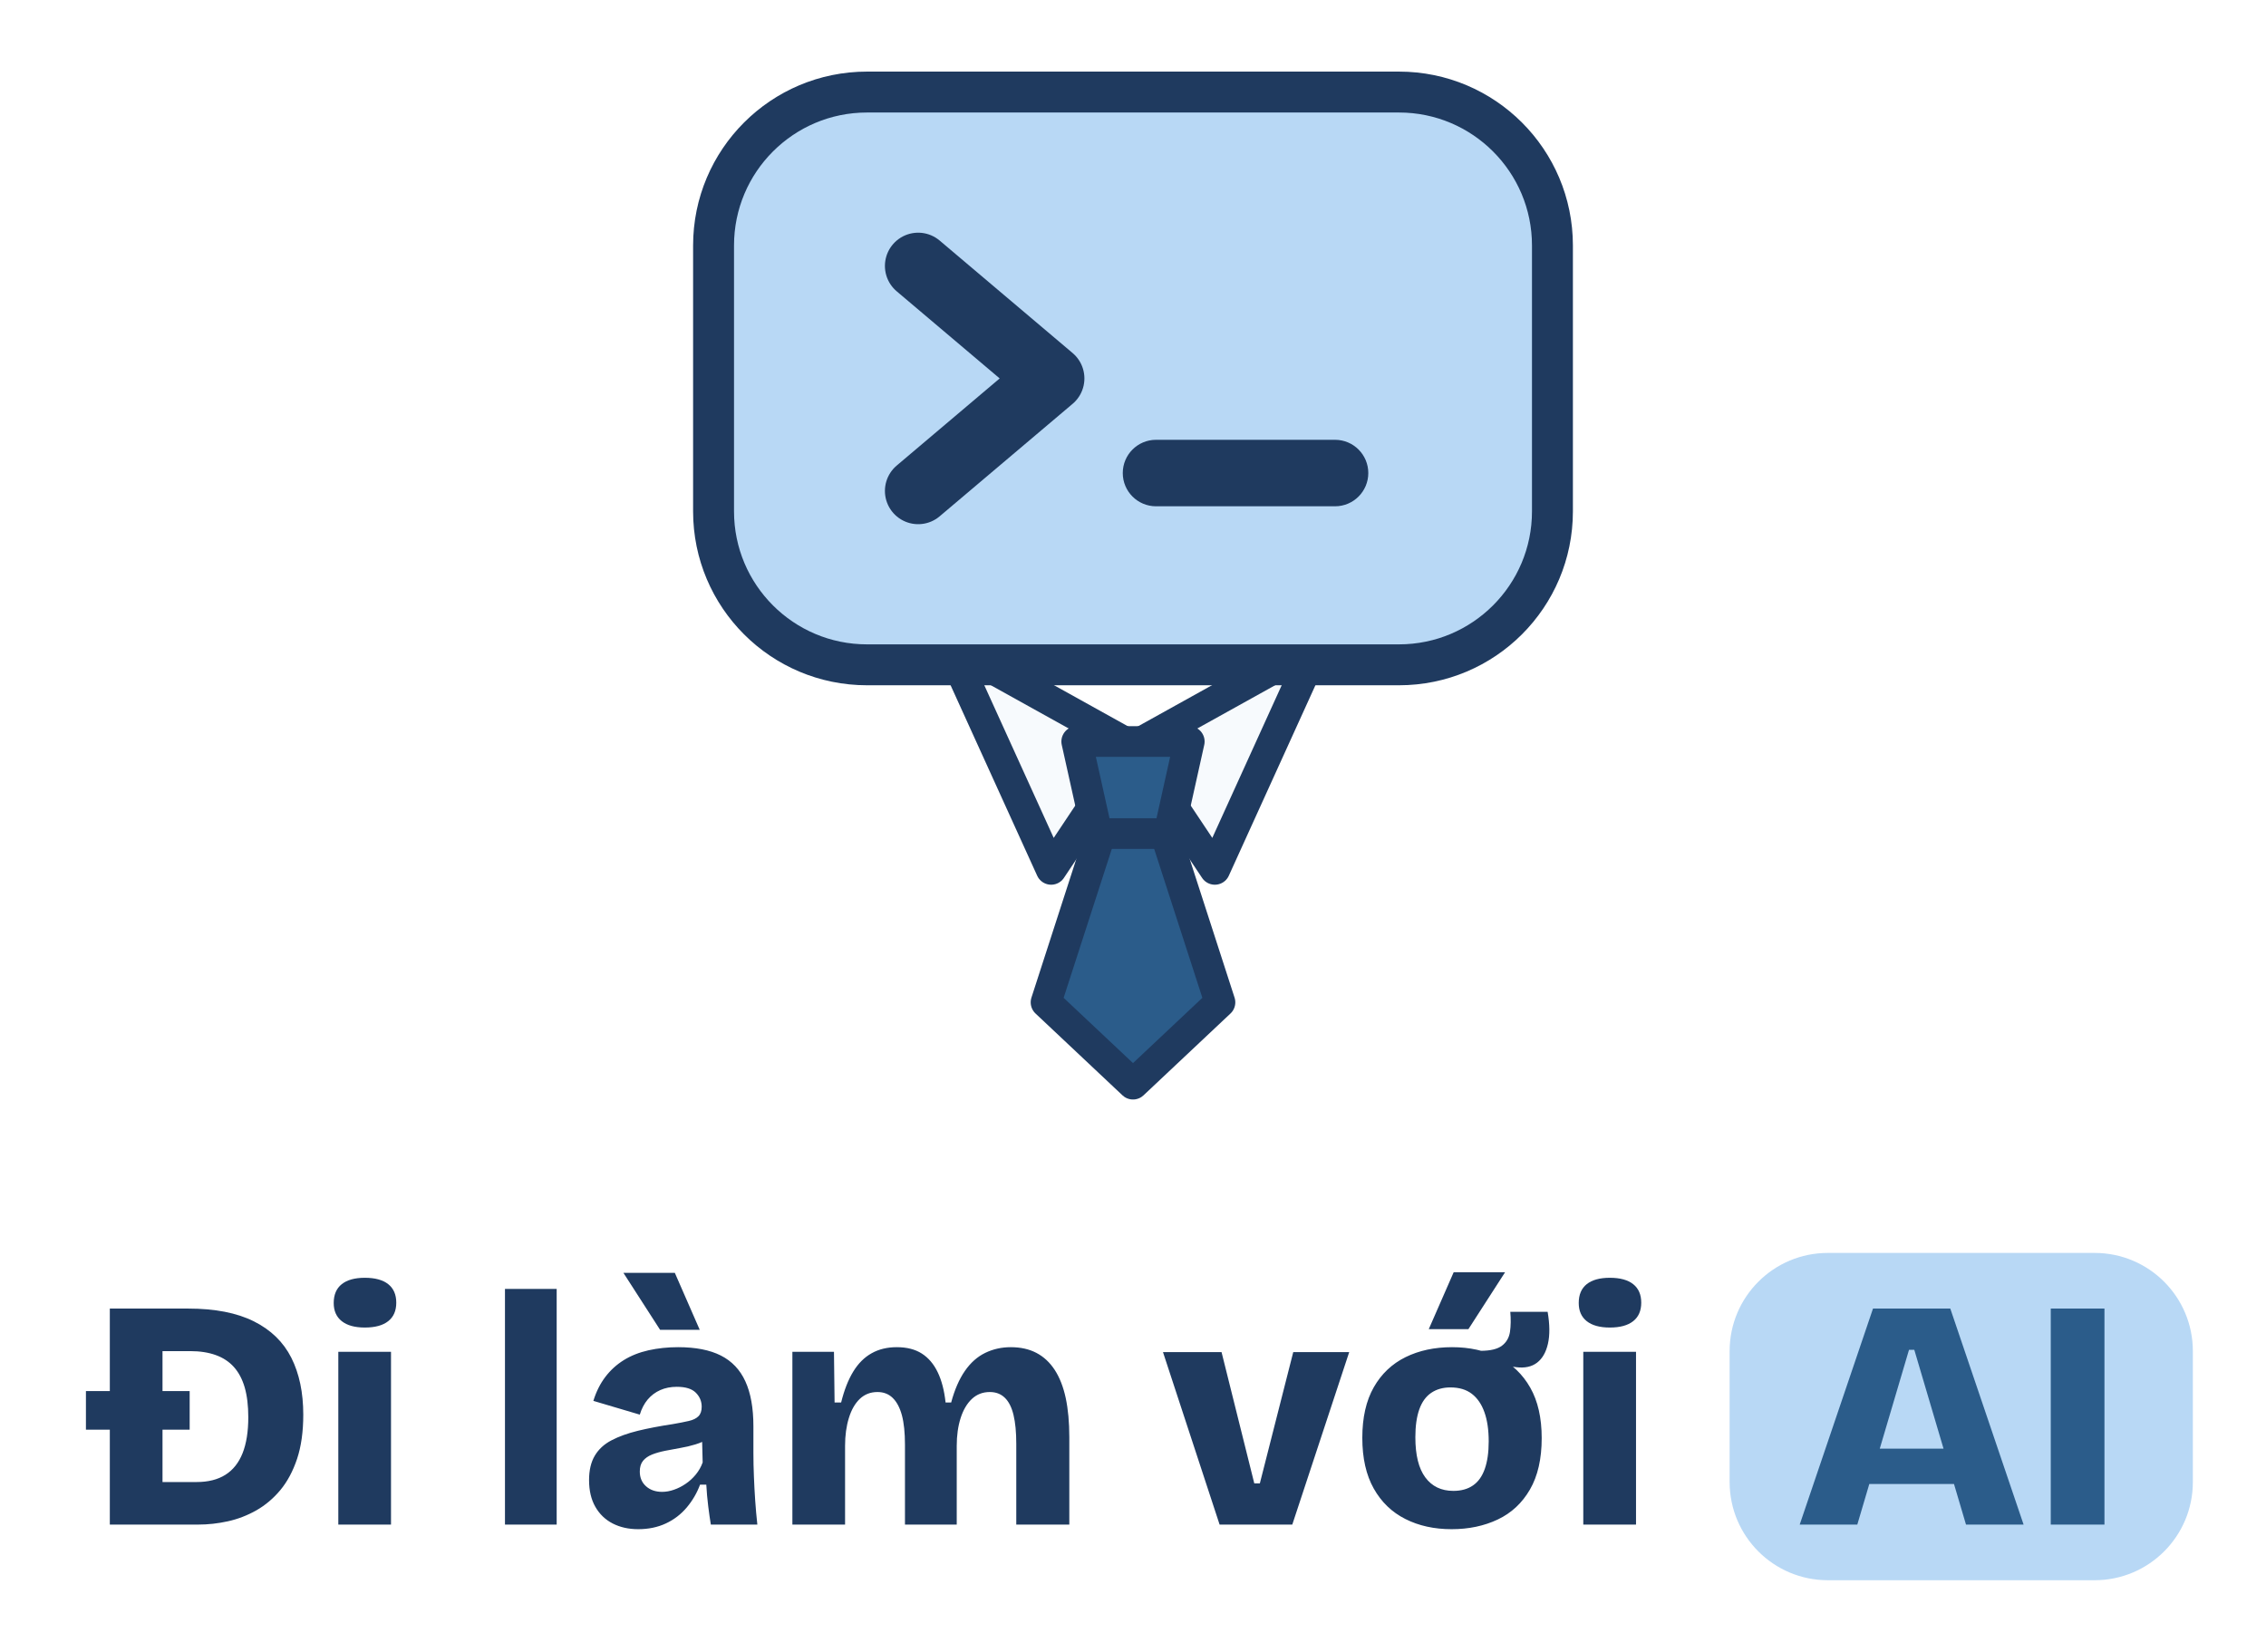
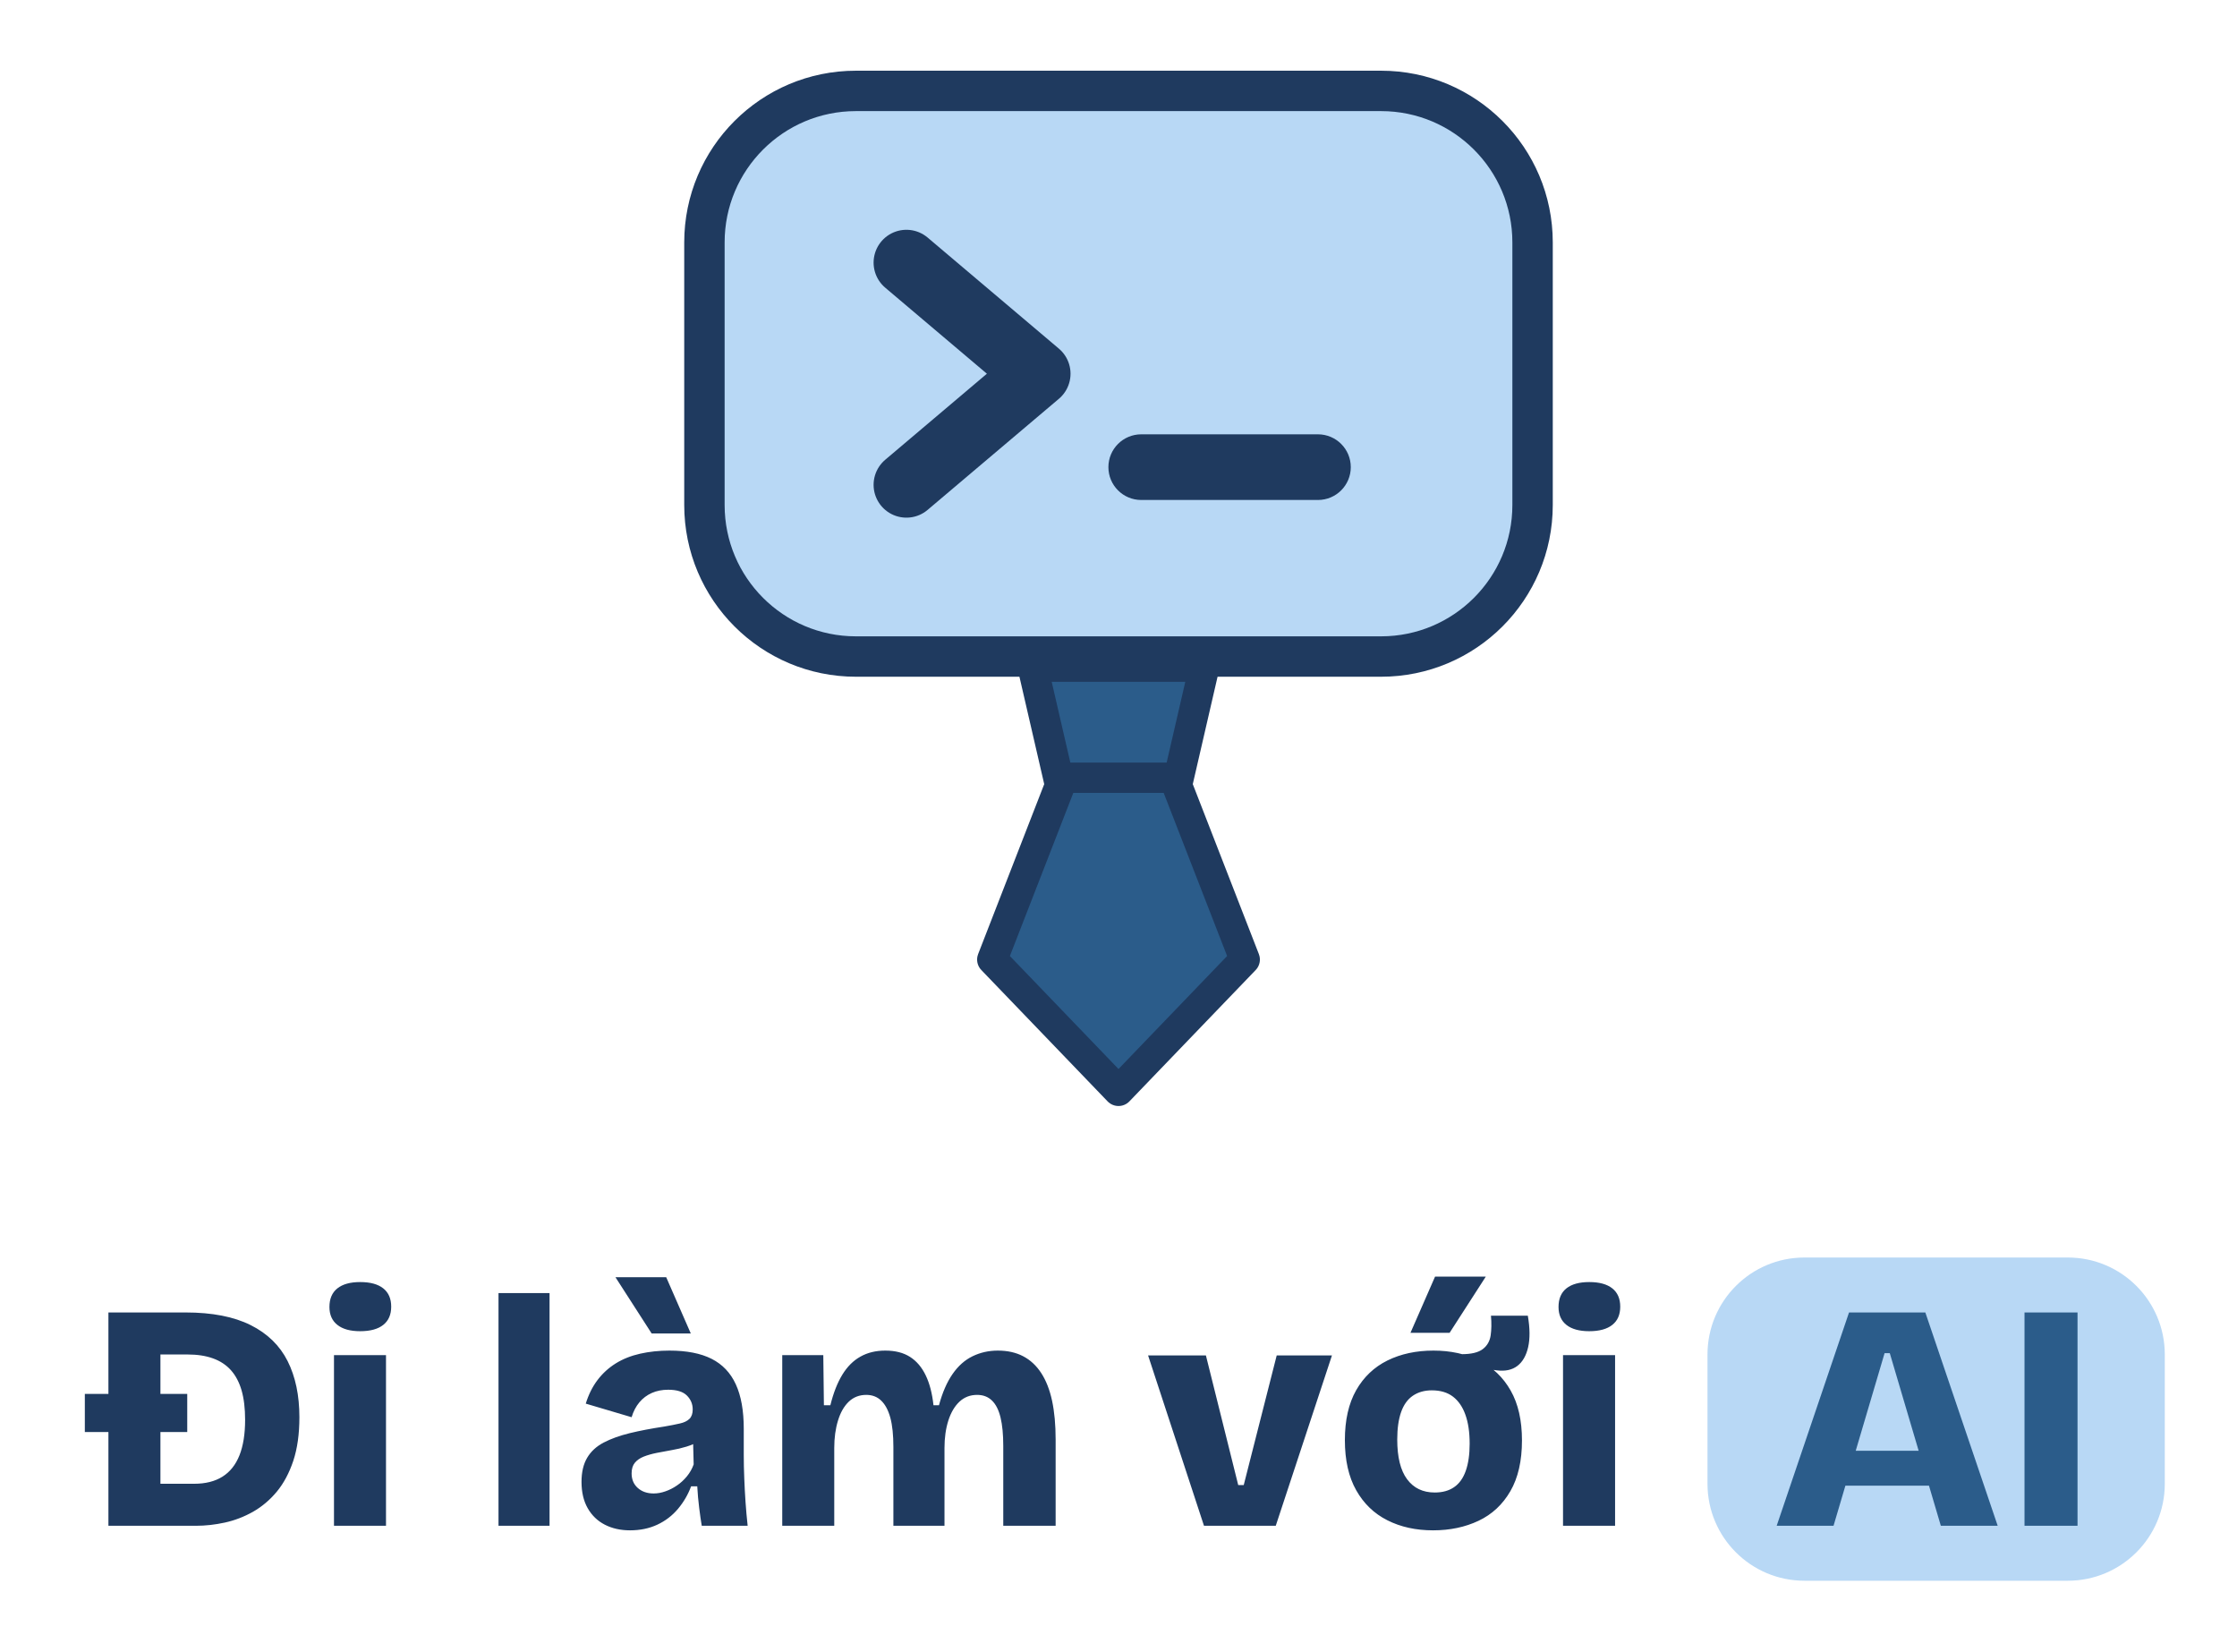
- <svg xmlns="http://www.w3.org/2000/svg" viewBox="0 0 443 323" width="443" height="323">
+ <svg xmlns="http://www.w3.org/2000/svg" viewBox="0 0 443 327" width="443" height="327">
  <g transform="translate(0 0)">
    <g transform="translate(121.5 0)">
      <g>
-         <path d="M64 126 L100 146 L84 170 Z" fill="#F7FAFD" stroke="#1F3A5F" stroke-width="6" stroke-linejoin="round" />
-         <path d="M136 126 L100 146 L116 170 Z" fill="#F7FAFD" stroke="#1F3A5F" stroke-width="6" stroke-linejoin="round" />
-         <path d="M94 162 L106 162 L117 196 L100 212 L83 196 Z" fill="#2B5C8A" stroke="#1F3A5F" stroke-width="6" stroke-linejoin="round" />
-         <path d="M89 145 L111 145 L107 163 L93 163 Z" fill="#2B5C8A" stroke="#1F3A5F" stroke-width="6" stroke-linejoin="round" />
+         <path d="M83 132 L117 132 L111 158 L89 158 Z" fill="#2B5C8A" stroke="#1F3A5F" stroke-width="6" stroke-linejoin="round" />
+         <path d="M89 154 L111 154 L125 190 L100 216 L75 190 Z" fill="#2B5C8A" stroke="#1F3A5F" stroke-width="6" stroke-linejoin="round" />
        <rect x="18" y="18" width="164" height="112" rx="30" fill="#B8D8F5" stroke="#1F3A5F" stroke-width="8" />
        <path d="M58 52 L84 74 L58 96" fill="none" stroke="#1F3A5F" stroke-width="13" stroke-linecap="round" stroke-linejoin="round" />
        <rect x="98" y="86" width="48" height="13" rx="6.5" fill="#1F3A5F" />
      </g>
    </g>
-     <path d="M16.80 279.56L16.80 272.01L37.08 272.01L37.08 279.56L16.80 279.56ZM38.75 298.12L26.27 298.12L26.27 289.80L38.43 289.80Q41.82 289.80 44.06 288.39Q46.30 286.98 47.42 284.17Q48.54 281.35 48.54 277.13L48.54 277.13Q48.54 273.74 47.84 271.30Q47.13 268.87 45.72 267.30Q44.32 265.74 42.17 264.97Q40.03 264.20 37.15 264.20L37.15 264.20L26.27 264.20L26.27 255.88L36.76 255.88Q44.64 255.88 49.63 258.38Q54.62 260.87 56.96 265.51Q59.29 270.15 59.29 276.62L59.29 276.62Q59.29 281.61 58.08 285.26Q56.86 288.90 54.81 291.37Q52.76 293.83 50.11 295.34Q47.45 296.84 44.54 297.48Q41.63 298.12 38.75 298.12L38.75 298.12ZM31.77 298.12L21.47 298.12L21.47 255.88L31.77 255.88L31.77 298.12ZM76.44 298.12L66.14 298.12L66.14 264.33L76.44 264.33L76.44 298.12ZM71.32 259.59L71.32 259.59Q68.38 259.59 66.81 258.34Q65.24 257.10 65.24 254.79L65.24 254.79Q65.24 252.36 66.81 251.11Q68.38 249.86 71.32 249.86L71.32 249.86Q74.33 249.86 75.90 251.11Q77.47 252.36 77.47 254.73L77.47 254.73Q77.47 257.10 75.90 258.34Q74.33 259.59 71.32 259.59ZM108.83 298.12L98.72 298.12L98.72 252.04L108.83 252.04L108.83 298.12ZM124.76 299.02L124.76 299.02Q121.95 299.02 119.77 297.90Q117.60 296.78 116.38 294.63Q115.16 292.49 115.16 289.42L115.16 289.42Q115.16 286.54 116.28 284.65Q117.40 282.76 119.55 281.64Q121.69 280.52 124.70 279.78Q127.71 279.05 131.55 278.47L131.55 278.47Q133.40 278.15 134.65 277.86Q135.90 277.58 136.54 276.94Q137.18 276.30 137.18 275.08L137.18 275.08Q137.18 273.48 136.03 272.33Q134.88 271.18 132.32 271.18L132.32 271.18Q130.52 271.18 129.08 271.82Q127.64 272.46 126.62 273.67Q125.60 274.89 125.08 276.62L125.08 276.62L116.00 273.93Q116.83 271.24 118.33 269.26Q119.84 267.27 121.95 265.96Q124.06 264.65 126.78 264.04Q129.50 263.43 132.57 263.43L132.57 263.43Q137.69 263.43 140.92 265.06Q144.16 266.70 145.72 270.12Q147.29 273.54 147.29 278.92L147.29 278.92L147.29 284.10Q147.29 286.41 147.39 288.74Q147.48 291.08 147.64 293.42Q147.80 295.75 148.06 298.12L148.06 298.12L138.97 298.12Q138.72 296.65 138.46 294.57Q138.20 292.49 138.08 290.31L138.08 290.31L136.86 290.31Q135.96 292.74 134.27 294.76Q132.57 296.78 130.17 297.90Q127.77 299.02 124.76 299.02ZM129.44 291.72L129.44 291.72Q130.59 291.72 131.77 291.30Q132.96 290.89 134.04 290.15Q135.13 289.42 136.03 288.33Q136.92 287.24 137.37 285.96L137.37 285.96L137.24 280.90L138.65 281.22Q137.44 281.99 135.96 282.44Q134.49 282.89 132.99 283.14Q131.48 283.40 130.04 283.69Q128.60 283.98 127.48 284.42Q126.36 284.87 125.72 285.64Q125.08 286.41 125.08 287.75L125.08 287.75Q125.08 289.54 126.30 290.63Q127.52 291.72 129.44 291.72ZM136.80 260.04L129.05 260.04L121.88 248.90L131.93 248.90L136.80 260.04ZM165.21 298.12L154.91 298.12L154.91 276.30L154.91 264.33L163.04 264.33L163.16 274.25L164.44 274.25Q165.34 270.60 166.81 268.20Q168.28 265.80 170.40 264.62Q172.51 263.43 175.32 263.43L175.32 263.43Q178.27 263.43 180.22 264.68Q182.17 265.93 183.32 268.33Q184.48 270.73 184.86 274.25L184.86 274.25L185.95 274.25Q186.97 270.47 188.64 268.07Q190.30 265.67 192.60 264.55Q194.91 263.43 197.60 263.43L197.60 263.43Q200.48 263.43 202.62 264.55Q204.76 265.67 206.20 267.88Q207.64 270.09 208.35 273.38Q209.05 276.68 209.05 281.03L209.05 281.03L209.05 298.12L198.68 298.12L198.68 282.31Q198.68 278.92 198.14 276.68Q197.60 274.44 196.44 273.32Q195.29 272.20 193.50 272.20L193.50 272.20Q191.45 272.20 190.01 273.54Q188.57 274.89 187.80 277.29Q187.04 279.69 187.04 282.70L187.04 282.70L187.04 298.12L176.92 298.12L176.92 282.50Q176.92 278.98 176.32 276.74Q175.71 274.50 174.52 273.35Q173.34 272.20 171.55 272.20L171.55 272.20Q169.50 272.20 168.09 273.54Q166.68 274.89 165.95 277.29Q165.21 279.69 165.21 282.70L165.21 282.70L165.21 298.12ZM252.64 298.12L238.43 298.12L227.36 264.39L238.81 264.39L245.21 290.06L246.30 290.06L252.83 264.39L263.77 264.39L252.64 298.12ZM296.41 267.34L296.41 267.34L289.44 266.38L289.44 264.14Q292.32 264.14 293.63 263.14Q294.94 262.15 295.20 260.42Q295.45 258.70 295.26 256.52L295.26 256.52L302.56 256.52Q303.20 260.23 302.62 262.76Q302.04 265.29 300.48 266.47Q298.91 267.66 296.41 267.34ZM283.80 299.02L283.80 299.02Q278.68 299.02 274.75 297.03Q270.81 295.05 268.57 291.08Q266.33 287.11 266.33 281.16L266.33 281.16Q266.33 275.21 268.57 271.27Q270.81 267.34 274.78 265.38Q278.75 263.43 283.87 263.43L283.87 263.43Q288.99 263.43 292.96 265.42Q296.92 267.40 299.16 271.34Q301.40 275.27 301.40 281.22L301.40 281.22Q301.40 287.30 299.10 291.27Q296.80 295.24 292.80 297.13Q288.80 299.02 283.80 299.02ZM284.12 291.53L284.12 291.53Q286.43 291.53 287.96 290.47Q289.50 289.42 290.27 287.24Q291.04 285.06 291.04 281.86L291.04 281.86Q291.04 278.47 290.20 276.14Q289.37 273.80 287.74 272.55Q286.11 271.30 283.55 271.30L283.55 271.30Q281.37 271.30 279.80 272.36Q278.24 273.42 277.47 275.59Q276.70 277.77 276.70 281.03L276.70 281.03Q276.70 286.28 278.65 288.90Q280.60 291.53 284.12 291.53ZM294.24 248.78L287.07 259.91L279.32 259.91L284.19 248.78L294.24 248.78ZM319.84 298.12L309.53 298.12L309.53 264.33L319.84 264.33L319.84 298.12ZM314.72 259.59L314.72 259.59Q311.77 259.59 310.20 258.34Q308.64 257.10 308.64 254.79L308.64 254.79Q308.64 252.36 310.20 251.11Q311.77 249.86 314.72 249.86L314.72 249.86Q317.72 249.86 319.29 251.11Q320.86 252.36 320.86 254.73L320.86 254.73Q320.86 257.10 319.29 258.34Q317.72 259.59 314.72 259.59Z" fill="#1F3A5F" />
-     <rect x="338.14" y="245" width="90.56" height="64" rx="19.2" fill="#B8D8F5" />
-     <path d="M363.10 298.12L351.84 298.12L366.17 255.88L381.28 255.88L395.61 298.12L384.35 298.12L374.24 263.94L373.21 263.94L363.10 298.12ZM388.64 290.18L360.35 290.18L360.35 283.27L388.64 283.27L388.64 290.18ZM411.42 298.12L400.92 298.12L400.92 255.88L411.42 255.88L411.42 298.12Z" fill="#2B5C8A" />
+     <path d="M16.80 283.56L16.80 276.01L37.08 276.01L37.08 283.56L16.80 283.56ZM38.75 302.12L26.27 302.12L26.27 293.80L38.43 293.80Q41.82 293.80 44.06 292.39Q46.30 290.98 47.42 288.17Q48.54 285.35 48.54 281.13L48.54 281.13Q48.54 277.74 47.84 275.30Q47.13 272.87 45.72 271.30Q44.32 269.74 42.17 268.97Q40.03 268.20 37.15 268.20L37.15 268.20L26.27 268.20L26.27 259.88L36.76 259.88Q44.64 259.88 49.63 262.38Q54.62 264.87 56.96 269.51Q59.29 274.15 59.29 280.62L59.29 280.62Q59.29 285.61 58.08 289.26Q56.86 292.90 54.81 295.37Q52.76 297.83 50.11 299.34Q47.45 300.84 44.54 301.48Q41.63 302.12 38.75 302.12L38.75 302.12ZM31.77 302.12L21.47 302.12L21.47 259.88L31.77 259.88L31.77 302.12ZM76.44 302.12L66.14 302.12L66.14 268.33L76.44 268.33L76.44 302.12ZM71.32 263.59L71.32 263.59Q68.38 263.59 66.81 262.34Q65.24 261.10 65.24 258.79L65.24 258.79Q65.24 256.36 66.81 255.11Q68.38 253.86 71.32 253.86L71.32 253.86Q74.33 253.86 75.90 255.11Q77.47 256.36 77.47 258.73L77.47 258.73Q77.47 261.10 75.90 262.34Q74.33 263.59 71.32 263.59ZM108.83 302.12L98.72 302.12L98.72 256.04L108.83 256.04L108.83 302.12ZM124.76 303.02L124.76 303.02Q121.95 303.02 119.77 301.90Q117.60 300.78 116.38 298.63Q115.16 296.49 115.16 293.42L115.16 293.42Q115.16 290.54 116.28 288.65Q117.40 286.76 119.55 285.64Q121.69 284.52 124.70 283.78Q127.71 283.05 131.55 282.47L131.55 282.47Q133.40 282.15 134.65 281.86Q135.90 281.58 136.54 280.94Q137.18 280.30 137.18 279.08L137.18 279.08Q137.18 277.48 136.03 276.33Q134.88 275.18 132.32 275.18L132.32 275.18Q130.52 275.18 129.08 275.82Q127.64 276.46 126.62 277.67Q125.60 278.89 125.08 280.62L125.08 280.62L116.00 277.93Q116.83 275.24 118.33 273.26Q119.84 271.27 121.95 269.96Q124.06 268.65 126.78 268.04Q129.50 267.43 132.57 267.43L132.57 267.43Q137.69 267.43 140.92 269.06Q144.16 270.70 145.72 274.12Q147.29 277.54 147.29 282.92L147.29 282.92L147.29 288.10Q147.29 290.41 147.39 292.74Q147.48 295.08 147.64 297.42Q147.80 299.75 148.06 302.12L148.06 302.12L138.97 302.12Q138.72 300.65 138.46 298.57Q138.20 296.49 138.08 294.31L138.08 294.31L136.86 294.31Q135.96 296.74 134.27 298.76Q132.57 300.78 130.17 301.90Q127.77 303.02 124.76 303.02ZM129.44 295.72L129.44 295.72Q130.59 295.72 131.77 295.30Q132.96 294.89 134.04 294.15Q135.13 293.42 136.03 292.33Q136.92 291.24 137.37 289.96L137.37 289.96L137.24 284.90L138.65 285.22Q137.44 285.99 135.96 286.44Q134.49 286.89 132.99 287.14Q131.48 287.40 130.04 287.69Q128.60 287.98 127.48 288.42Q126.36 288.87 125.72 289.64Q125.08 290.41 125.08 291.75L125.08 291.75Q125.08 293.54 126.30 294.63Q127.52 295.72 129.44 295.72ZM136.80 264.04L129.05 264.04L121.88 252.90L131.93 252.90L136.80 264.04ZM165.21 302.12L154.91 302.12L154.91 280.30L154.91 268.33L163.04 268.33L163.16 278.25L164.44 278.25Q165.34 274.60 166.81 272.20Q168.28 269.80 170.40 268.62Q172.51 267.43 175.32 267.43L175.32 267.43Q178.27 267.43 180.22 268.68Q182.17 269.93 183.32 272.33Q184.48 274.73 184.86 278.25L184.86 278.25L185.95 278.25Q186.97 274.47 188.64 272.07Q190.30 269.67 192.60 268.55Q194.91 267.43 197.60 267.43L197.60 267.43Q200.48 267.43 202.62 268.55Q204.76 269.67 206.20 271.88Q207.64 274.09 208.35 277.38Q209.05 280.68 209.05 285.03L209.05 285.03L209.05 302.12L198.68 302.12L198.68 286.31Q198.68 282.92 198.14 280.68Q197.60 278.44 196.44 277.32Q195.29 276.20 193.50 276.20L193.50 276.20Q191.45 276.20 190.01 277.54Q188.57 278.89 187.80 281.29Q187.04 283.69 187.04 286.70L187.04 286.70L187.04 302.12L176.92 302.12L176.92 286.50Q176.92 282.98 176.32 280.74Q175.71 278.50 174.52 277.35Q173.34 276.20 171.55 276.20L171.55 276.20Q169.50 276.20 168.09 277.54Q166.68 278.89 165.95 281.29Q165.21 283.69 165.21 286.70L165.21 286.70L165.21 302.12ZM252.64 302.12L238.43 302.12L227.36 268.39L238.81 268.39L245.21 294.06L246.30 294.06L252.83 268.39L263.77 268.39L252.64 302.12ZM296.41 271.34L296.41 271.34L289.44 270.38L289.44 268.14Q292.32 268.14 293.63 267.14Q294.94 266.15 295.20 264.42Q295.45 262.70 295.26 260.52L295.26 260.52L302.56 260.52Q303.20 264.23 302.62 266.76Q302.04 269.29 300.48 270.47Q298.91 271.66 296.41 271.34ZM283.80 303.02L283.80 303.02Q278.68 303.02 274.75 301.03Q270.81 299.05 268.57 295.08Q266.33 291.11 266.33 285.16L266.33 285.16Q266.33 279.21 268.57 275.27Q270.81 271.34 274.78 269.38Q278.75 267.43 283.87 267.43L283.87 267.43Q288.99 267.43 292.96 269.42Q296.92 271.40 299.16 275.34Q301.40 279.27 301.40 285.22L301.40 285.22Q301.40 291.30 299.10 295.27Q296.80 299.24 292.80 301.13Q288.80 303.02 283.80 303.02ZM284.12 295.53L284.12 295.53Q286.43 295.53 287.96 294.47Q289.50 293.42 290.27 291.24Q291.04 289.06 291.04 285.86L291.04 285.86Q291.04 282.47 290.20 280.14Q289.37 277.80 287.74 276.55Q286.11 275.30 283.55 275.30L283.55 275.30Q281.37 275.30 279.80 276.36Q278.24 277.42 277.47 279.59Q276.70 281.77 276.70 285.03L276.70 285.03Q276.70 290.28 278.65 292.90Q280.60 295.53 284.12 295.53ZM294.24 252.78L287.07 263.91L279.32 263.91L284.19 252.78L294.24 252.78ZM319.84 302.12L309.53 302.12L309.53 268.33L319.84 268.33L319.84 302.12ZM314.72 263.59L314.72 263.59Q311.77 263.59 310.20 262.34Q308.64 261.10 308.64 258.79L308.64 258.79Q308.64 256.36 310.20 255.11Q311.77 253.86 314.72 253.86L314.72 253.86Q317.72 253.86 319.29 255.11Q320.86 256.36 320.86 258.73L320.86 258.73Q320.86 261.10 319.29 262.34Q317.72 263.59 314.72 263.59Z" fill="#1F3A5F" />
+     <rect x="338.14" y="249" width="90.56" height="64" rx="19.2" fill="#B8D8F5" />
+     <path d="M363.10 302.12L351.84 302.12L366.17 259.88L381.28 259.88L395.61 302.12L384.35 302.12L374.24 267.94L373.21 267.94L363.10 302.12ZM388.64 294.18L360.35 294.18L360.35 287.27L388.64 287.27L388.64 294.18ZM411.42 302.12L400.92 302.12L400.92 259.88L411.42 259.88L411.42 302.12Z" fill="#2B5C8A" />
  </g>
</svg>
